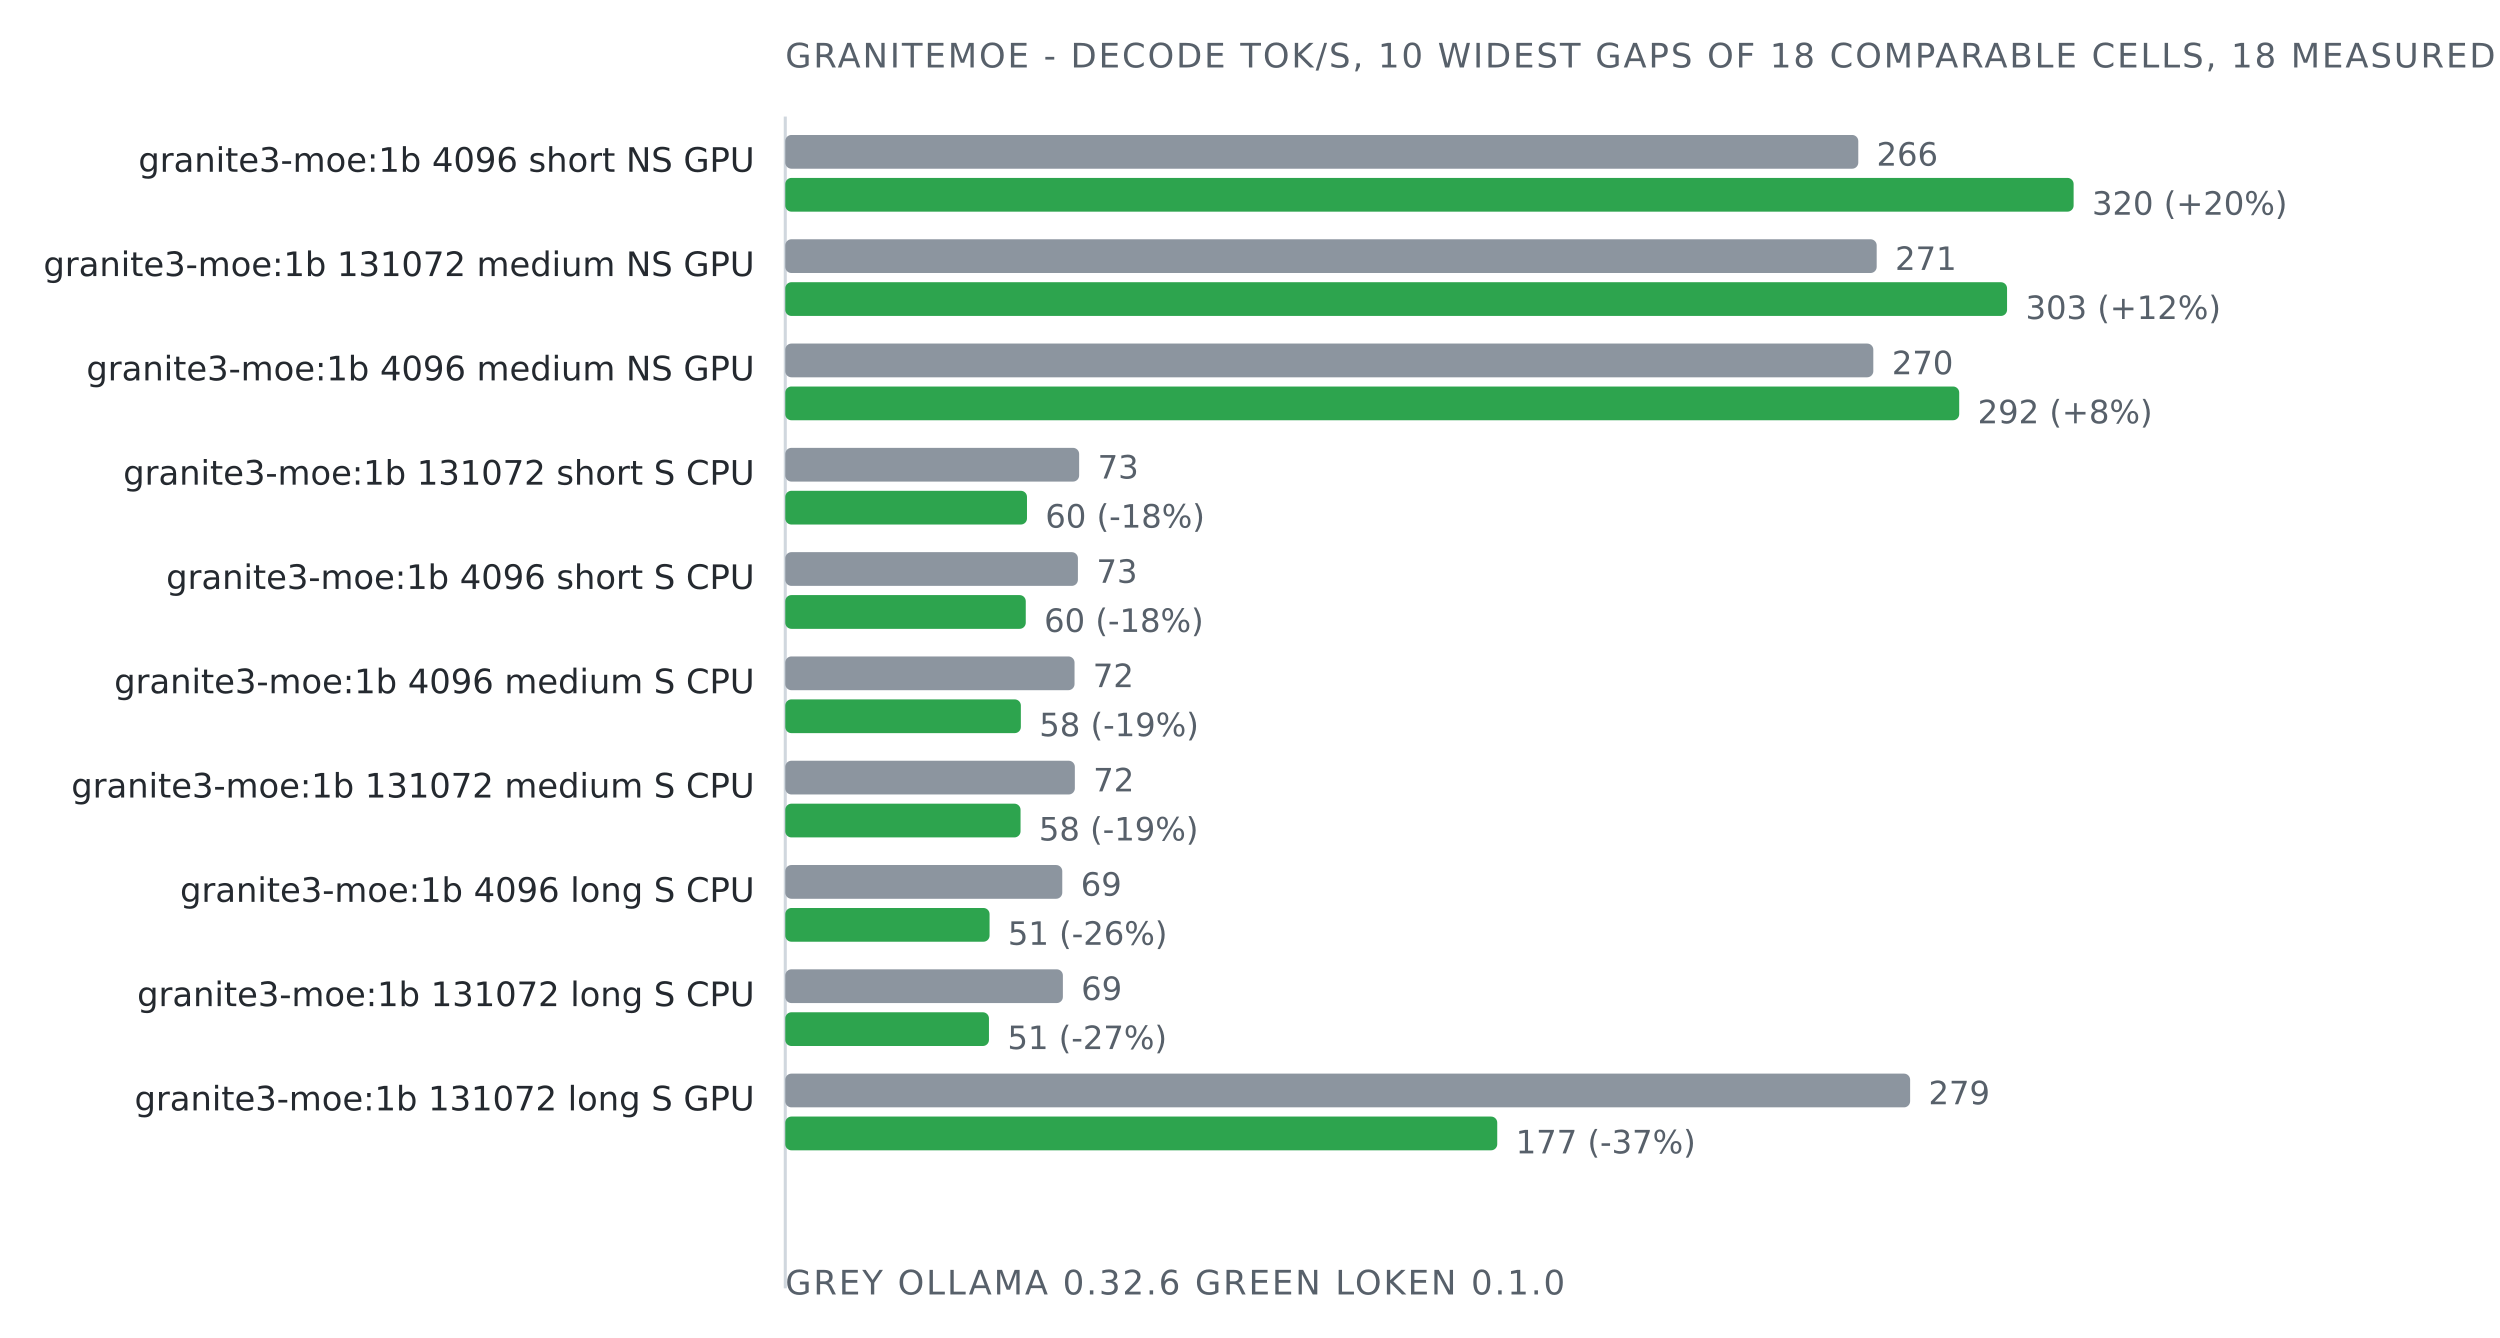
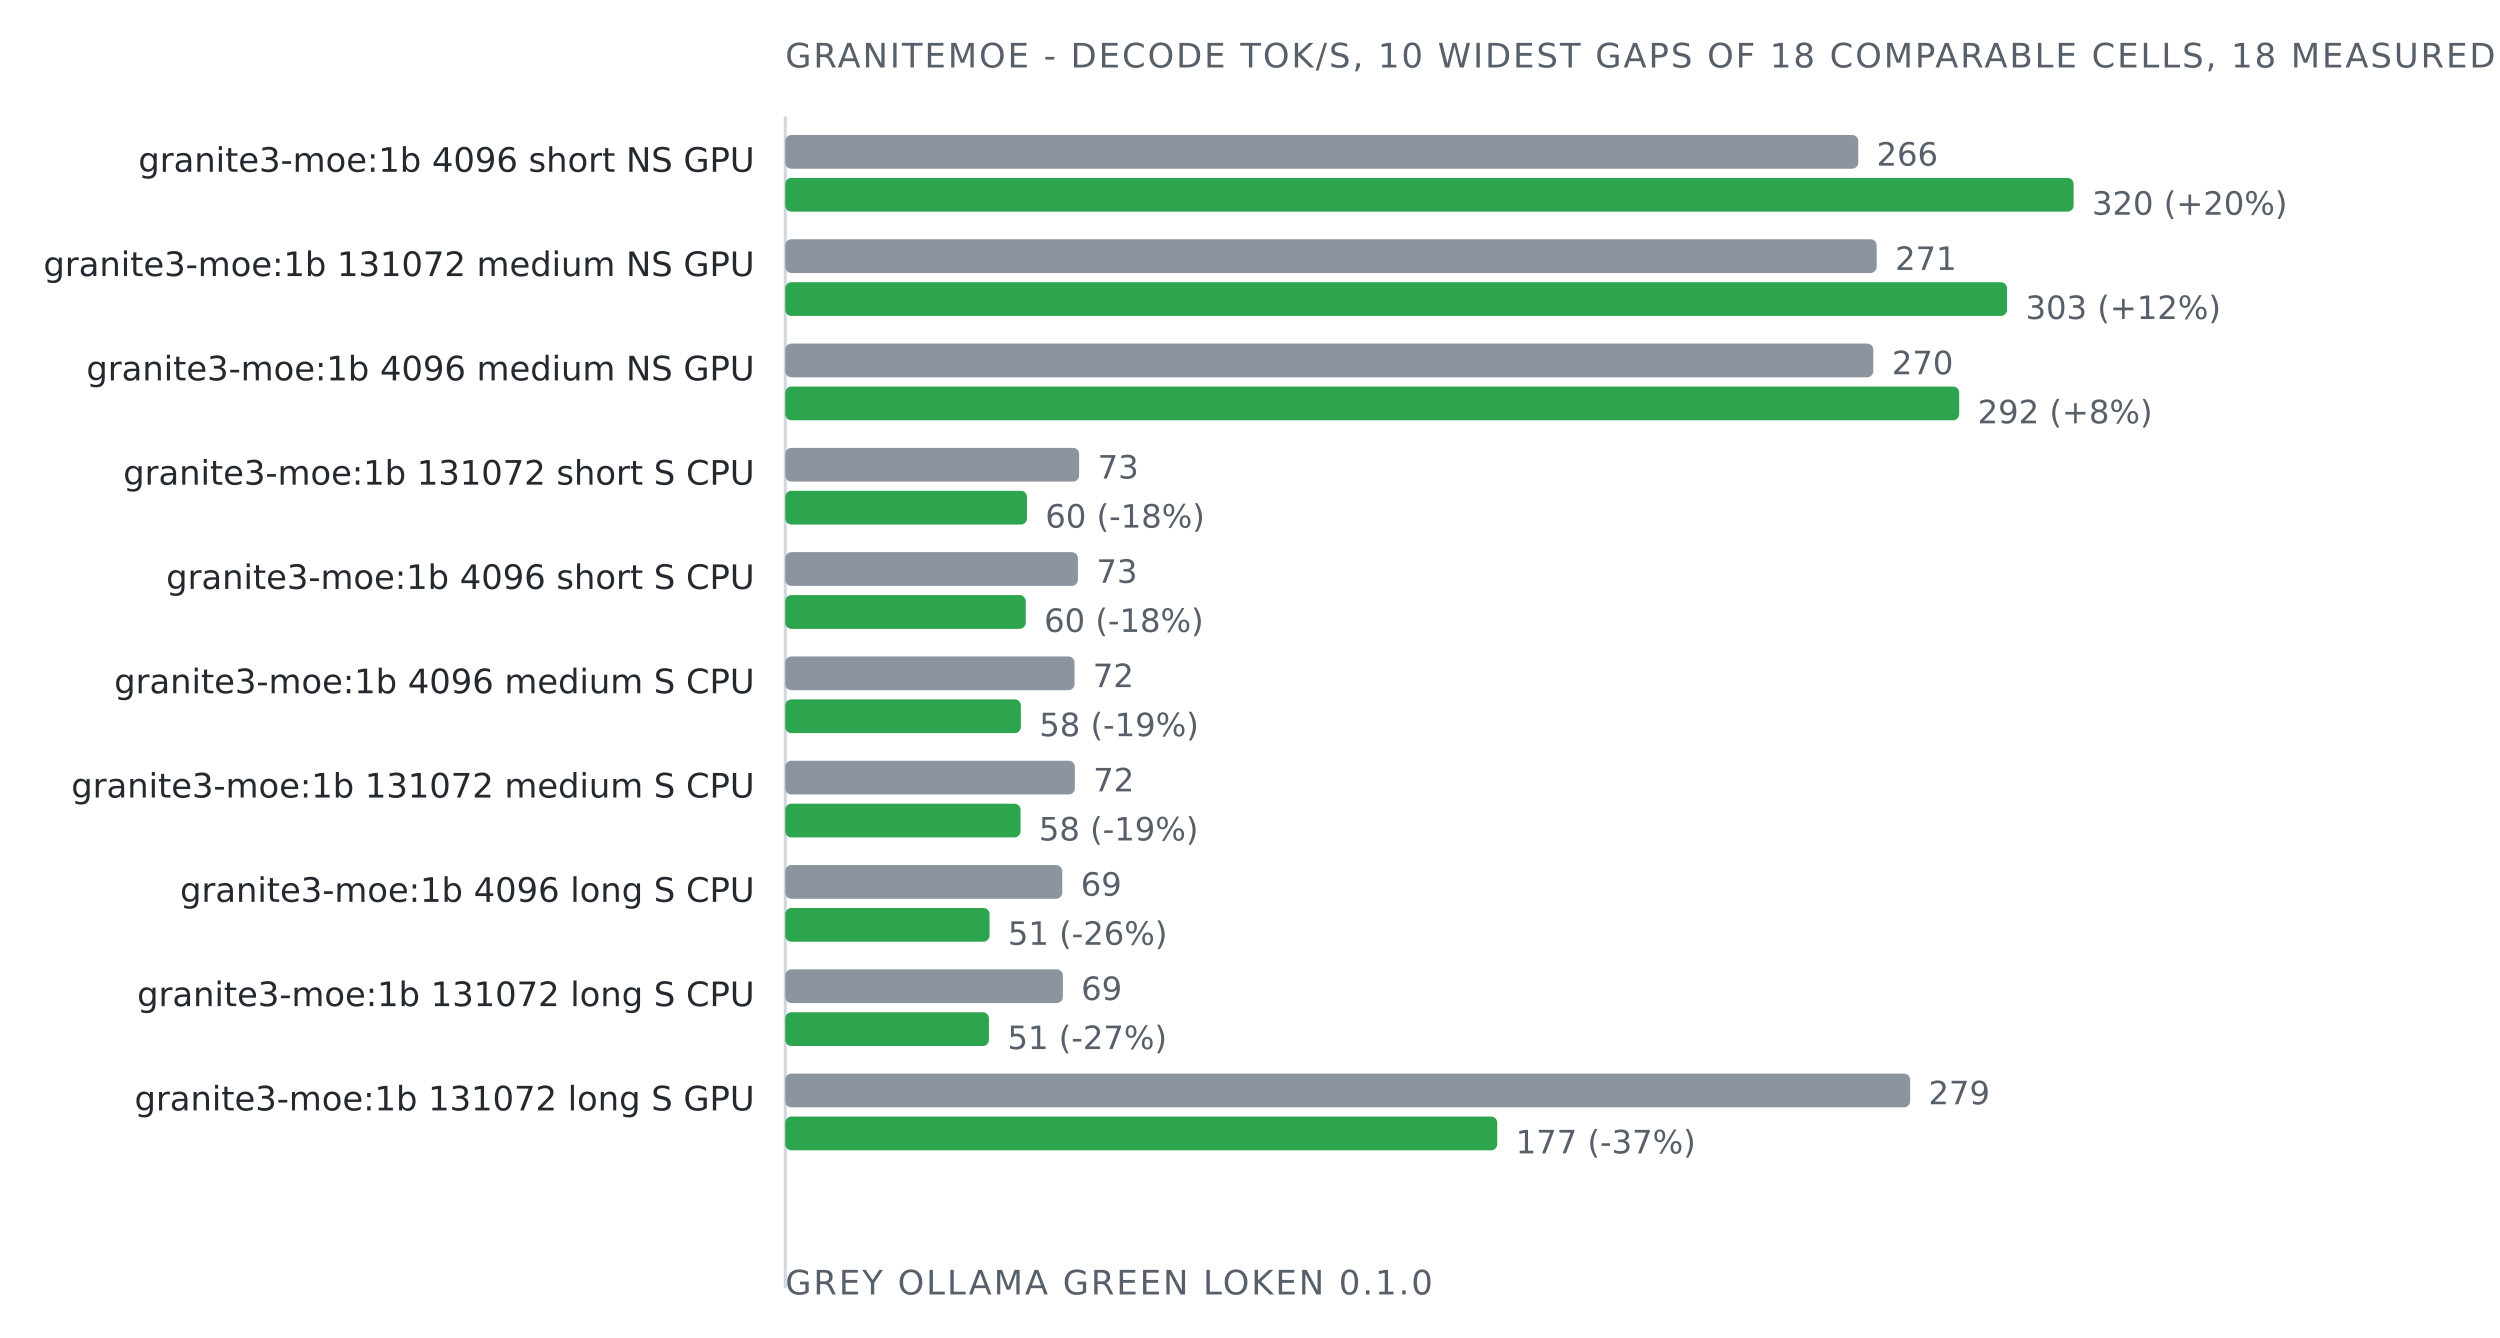
<svg xmlns="http://www.w3.org/2000/svg" width="815" height="436" viewBox="0 0 815 436" font-family="DejaVu Sans, Liberation Sans, Helvetica, Arial, sans-serif">
  <style>.t{fill:#57606a;font-size:10.5px}.m{fill:#24292f;font-size:11px}.h{fill:#57606a;font-size:11px;letter-spacing:.06em}.o{fill:#8c959f}.l{fill:#2da44e}.ax{stroke:#d0d7de;stroke-width:1}@media (prefers-color-scheme:dark){.t,.h{fill:#8b949e}.m{fill:#e6edf3}.o{fill:#6e7681}.l{fill:#3fb950}.ax{stroke:#30363d}}</style>
  <text class="h" x="256" y="22">GRANITEMOE - DECODE TOK/S, 10 WIDEST GAPS OF 18 COMPARABLE CELLS, 18 MEASURED</text>
  <line class="ax" x1="256" y1="38" x2="256" y2="420" />
  <text class="m" x="246" y="56" text-anchor="end">granite3-moe:1b 4096 short NS GPU</text>
  <rect class="o" x="256" y="44" width="349.8" height="11" rx="2" />
  <rect class="l" x="256" y="58" width="420.0" height="11" rx="2" />
  <text class="t" x="611.759" y="54">266</text>
  <text class="t" x="682.0" y="70">320  (+20%)</text>
  <text class="m" x="246" y="90" text-anchor="end">granite3-moe:1b 131072 medium NS GPU</text>
  <rect class="o" x="256" y="78" width="355.8" height="11" rx="2" />
  <rect class="l" x="256" y="92" width="398.3" height="11" rx="2" />
  <text class="t" x="617.799" y="88">271</text>
  <text class="t" x="660.337" y="104">303  (+12%)</text>
  <text class="m" x="246" y="124" text-anchor="end">granite3-moe:1b 4096 medium NS GPU</text>
  <rect class="o" x="256" y="112" width="354.7" height="11" rx="2" />
  <rect class="l" x="256" y="126" width="382.7" height="11" rx="2" />
  <text class="t" x="616.748" y="122">270</text>
  <text class="t" x="644.713" y="138">292  (+8%)</text>
  <text class="m" x="246" y="158" text-anchor="end">granite3-moe:1b 131072 short S CPU</text>
  <rect class="o" x="256" y="146" width="95.8" height="11" rx="2" />
  <rect class="l" x="256" y="160" width="78.8" height="11" rx="2" />
  <text class="t" x="357.842" y="156">73</text>
  <text class="t" x="340.775" y="172">60  (-18%)</text>
  <text class="m" x="246" y="192" text-anchor="end">granite3-moe:1b 4096 short S CPU</text>
  <rect class="o" x="256" y="180" width="95.4" height="11" rx="2" />
  <rect class="l" x="256" y="194" width="78.4" height="11" rx="2" />
  <text class="t" x="357.449" y="190">73</text>
  <text class="t" x="340.381" y="206">60  (-18%)</text>
  <text class="m" x="246" y="226" text-anchor="end">granite3-moe:1b 4096 medium S CPU</text>
  <rect class="o" x="256" y="214" width="94.3" height="11" rx="2" />
  <rect class="l" x="256" y="228" width="76.8" height="11" rx="2" />
  <text class="t" x="356.267" y="224">72</text>
  <text class="t" x="338.805" y="240">58  (-19%)</text>
  <text class="m" x="246" y="260" text-anchor="end">granite3-moe:1b 131072 medium S CPU</text>
  <rect class="o" x="256" y="248" width="94.4" height="11" rx="2" />
  <rect class="l" x="256" y="262" width="76.7" height="11" rx="2" />
  <text class="t" x="356.398" y="258">72</text>
  <text class="t" x="338.674" y="274">58  (-19%)</text>
  <text class="m" x="246" y="294" text-anchor="end">granite3-moe:1b 4096 long S CPU</text>
  <rect class="o" x="256" y="282" width="90.3" height="11" rx="2" />
  <rect class="l" x="256" y="296" width="66.6" height="11" rx="2" />
  <text class="t" x="352.328" y="292">69</text>
  <text class="t" x="328.565" y="308">51  (-26%)</text>
  <text class="m" x="246" y="328" text-anchor="end">granite3-moe:1b 131072 long S CPU</text>
  <rect class="o" x="256" y="316" width="90.5" height="11" rx="2" />
  <rect class="l" x="256" y="330" width="66.4" height="11" rx="2" />
  <text class="t" x="352.46" y="326">69</text>
  <text class="t" x="328.433" y="342">51  (-27%)</text>
  <text class="m" x="246" y="362" text-anchor="end">granite3-moe:1b 131072 long S GPU</text>
  <rect class="o" x="256" y="350" width="366.7" height="11" rx="2" />
  <rect class="l" x="256" y="364" width="232.1" height="11" rx="2" />
  <text class="t" x="628.696" y="360">279</text>
  <text class="t" x="494.123" y="376">177  (-37%)</text>
-   <text class="h" x="256" y="422">GREY OLLAMA 0.32.6   GREEN LOKEN 0.1.0</text>
+   <text class="h" x="256" y="422">GREY OLLAMA   GREEN LOKEN 0.1.0</text>
</svg>
